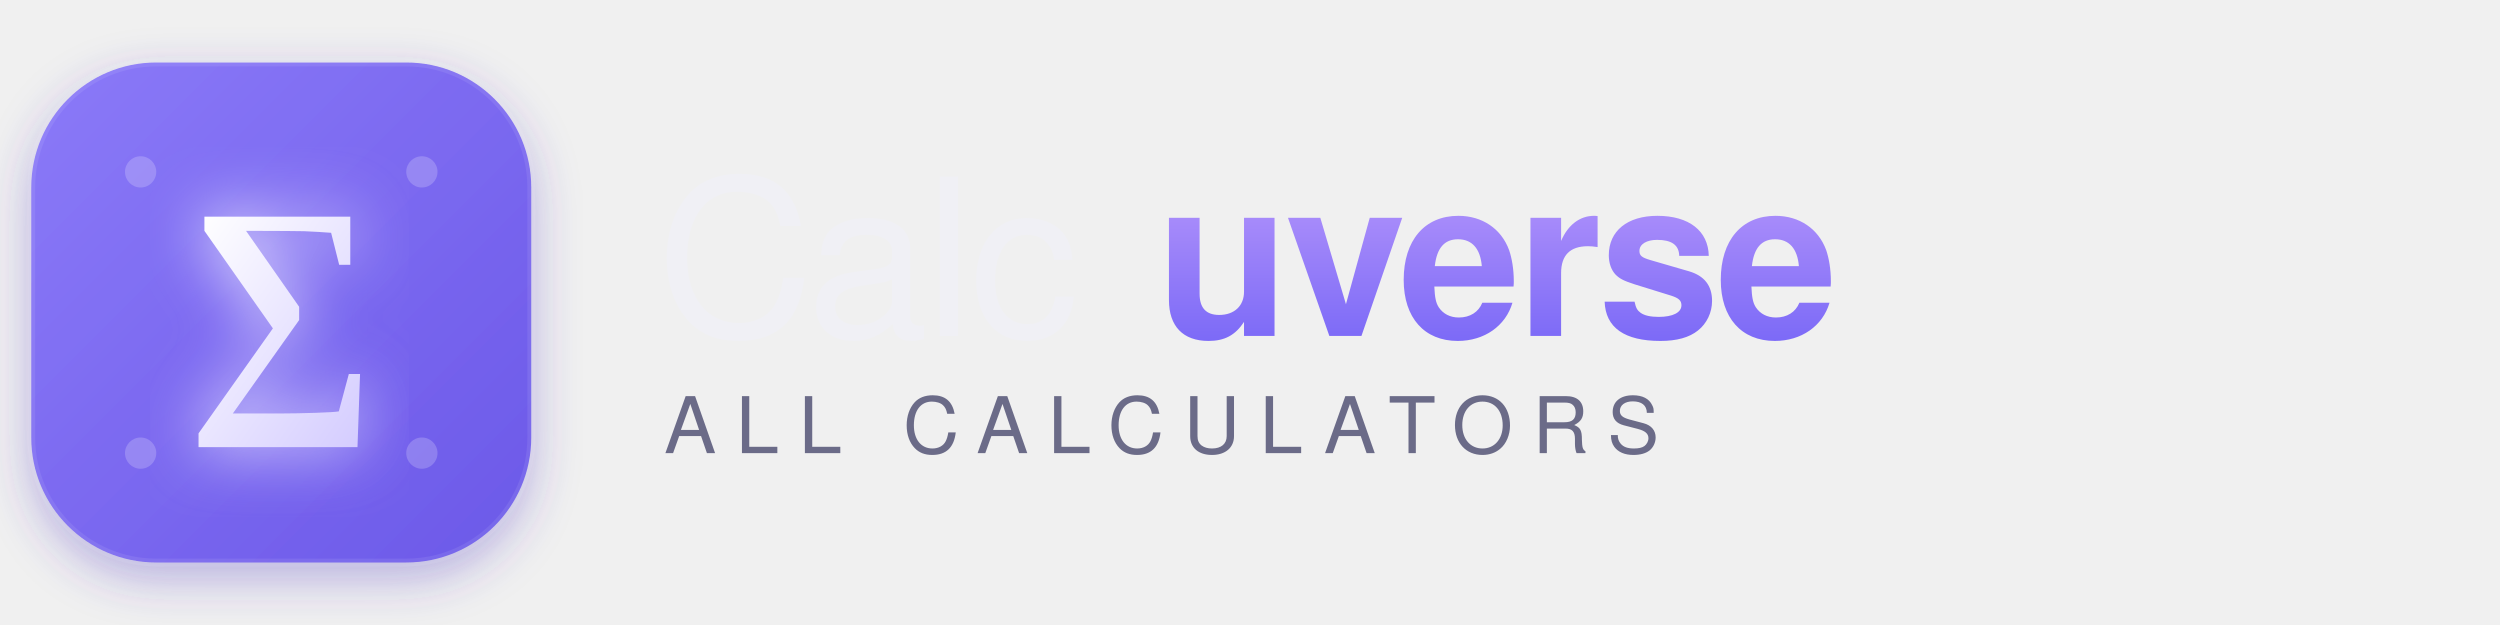
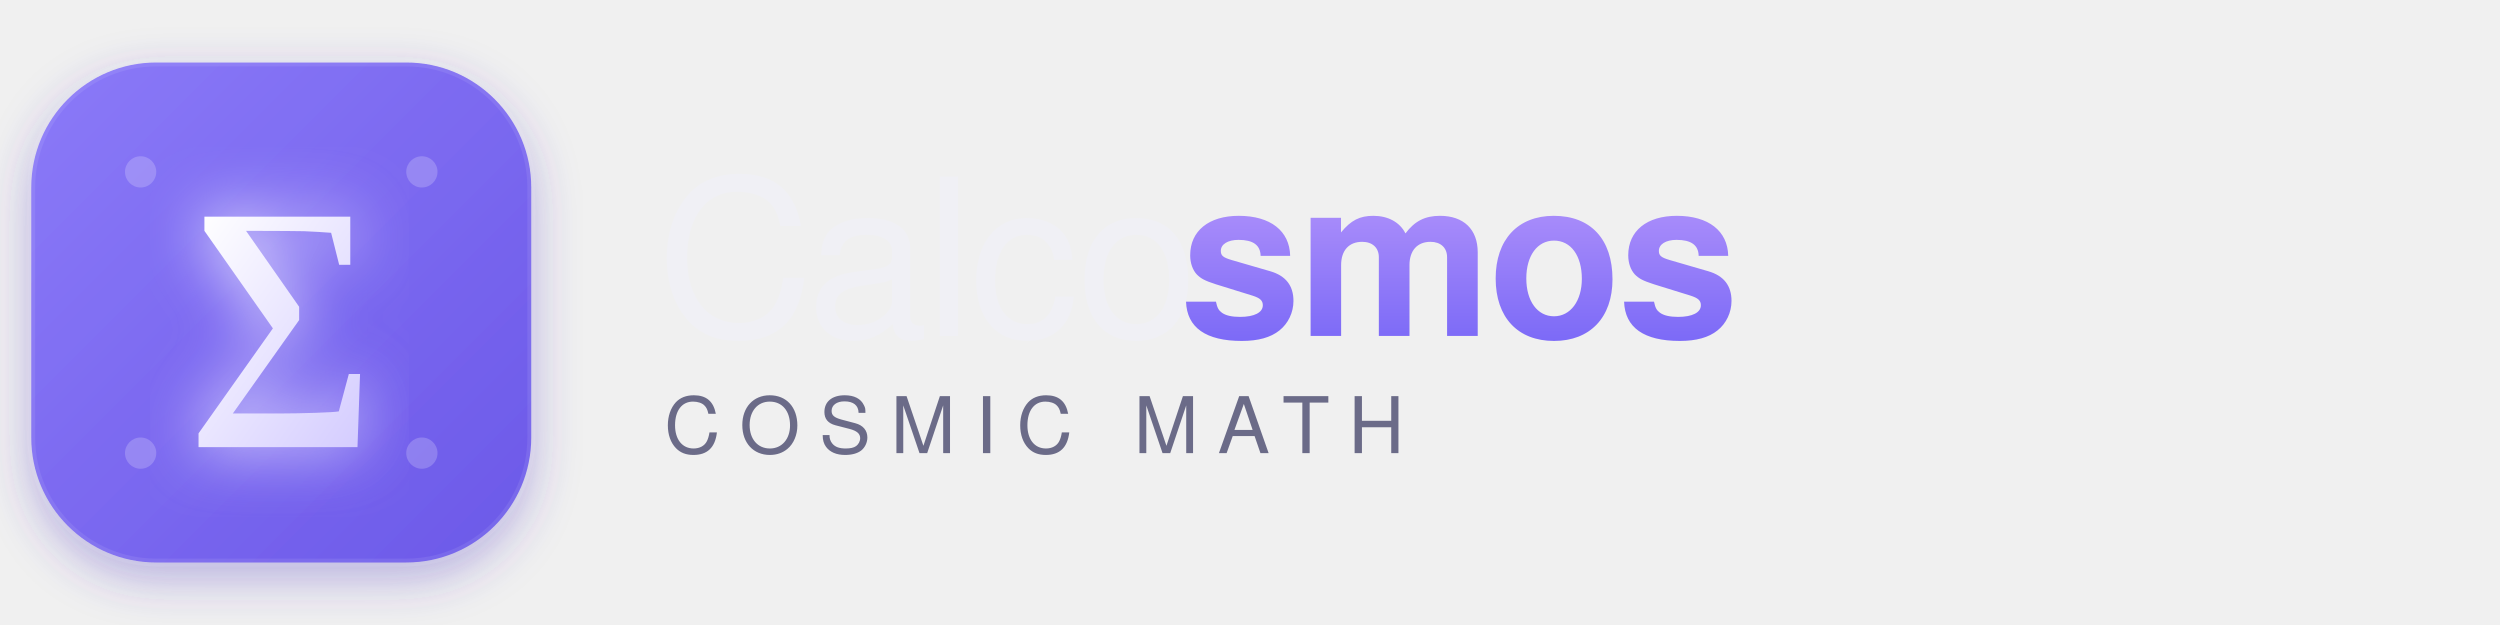
<svg xmlns="http://www.w3.org/2000/svg" viewBox="0 0 320 80" width="320" height="80" fill="none">
  <defs>
    <linearGradient id="bg-grad" x1="0" y1="0" x2="1" y2="1">
      <stop offset="0%" stop-color="#8B7AF8" />
      <stop offset="100%" stop-color="#6B58E8" />
    </linearGradient>
    <linearGradient id="sigma-grad" x1="0" y1="0" x2="1" y2="1">
      <stop offset="0%" stop-color="#ffffff" />
      <stop offset="100%" stop-color="#d4ccff" />
    </linearGradient>
    <linearGradient id="dot-grad" x1="0" y1="0" x2="0" y2="1">
      <stop offset="0%" stop-color="#a78bfa" />
      <stop offset="100%" stop-color="#7c6af7" />
    </linearGradient>
    <filter id="icon-shadow" x="-20%" y="-20%" width="140%" height="140%">
      <feDropShadow dx="0" dy="2" stdDeviation="3" flood-color="#4c3bbf" flood-opacity="0.35" />
    </filter>
    <filter id="glow" x="-30%" y="-30%" width="160%" height="160%">
      <feGaussianBlur stdDeviation="4" result="blur" />
      <feMerge>
        <feMergeNode in="blur" />
        <feMergeNode in="SourceGraphic" />
      </feMerge>
    </filter>
  </defs>
  <rect x="4" y="8" width="64" height="64" rx="16" fill="url(#bg-grad)" filter="url(#icon-shadow)" />
  <rect x="4" y="8" width="64" height="64" rx="16" fill="none" stroke="#ffffff" stroke-opacity="0.08" stroke-width="1" />
  <circle cx="18" cy="22" r="2" fill="#ffffff" fill-opacity="0.2" />
  <circle cx="54" cy="22" r="2" fill="#ffffff" fill-opacity="0.2" />
  <circle cx="18" cy="58" r="2" fill="#ffffff" fill-opacity="0.2" />
  <circle cx="54" cy="58" r="2" fill="#ffffff" fill-opacity="0.2" />
  <text x="36" y="50" font-family="Georgia, 'Times New Roman', serif" font-size="34" font-weight="700" text-anchor="middle" fill="url(#sigma-grad)" filter="url(#glow)">∑</text>
-   <text x="84" y="43" font-family="-apple-system, 'Helvetica Neue', Helvetica, Arial, sans-serif" font-size="28" font-weight="300" letter-spacing="-0.5" fill="#f0f0f5">Calc</text>
-   <text x="148" y="43" font-family="-apple-system, 'Helvetica Neue', Helvetica, Arial, sans-serif" font-size="28" font-weight="600" letter-spacing="-0.5" fill="url(#dot-grad)">uverse</text>
-   <text x="85" y="58" font-family="-apple-system, 'Helvetica Neue', Helvetica, Arial, sans-serif" font-size="10" font-weight="400" letter-spacing="2.5" fill="#6b6b88">ALL CALCULATORS</text>
+   <text x="84" y="43" font-family="-apple-system, 'Helvetica Neue', Helvetica, Arial, sans-serif" font-size="28" font-weight="300" letter-spacing="-0.5" fill="#f0f0f5">Calco</text>
+   <text x="151" y="43" font-family="-apple-system, 'Helvetica Neue', Helvetica, Arial, sans-serif" font-size="28" font-weight="600" letter-spacing="-0.5" fill="url(#dot-grad)">smos</text>
+   <text x="85" y="58" font-family="-apple-system, 'Helvetica Neue', Helvetica, Arial, sans-serif" font-size="10" font-weight="400" letter-spacing="2.5" fill="#6b6b88">COSMIC MATH</text>
</svg>
